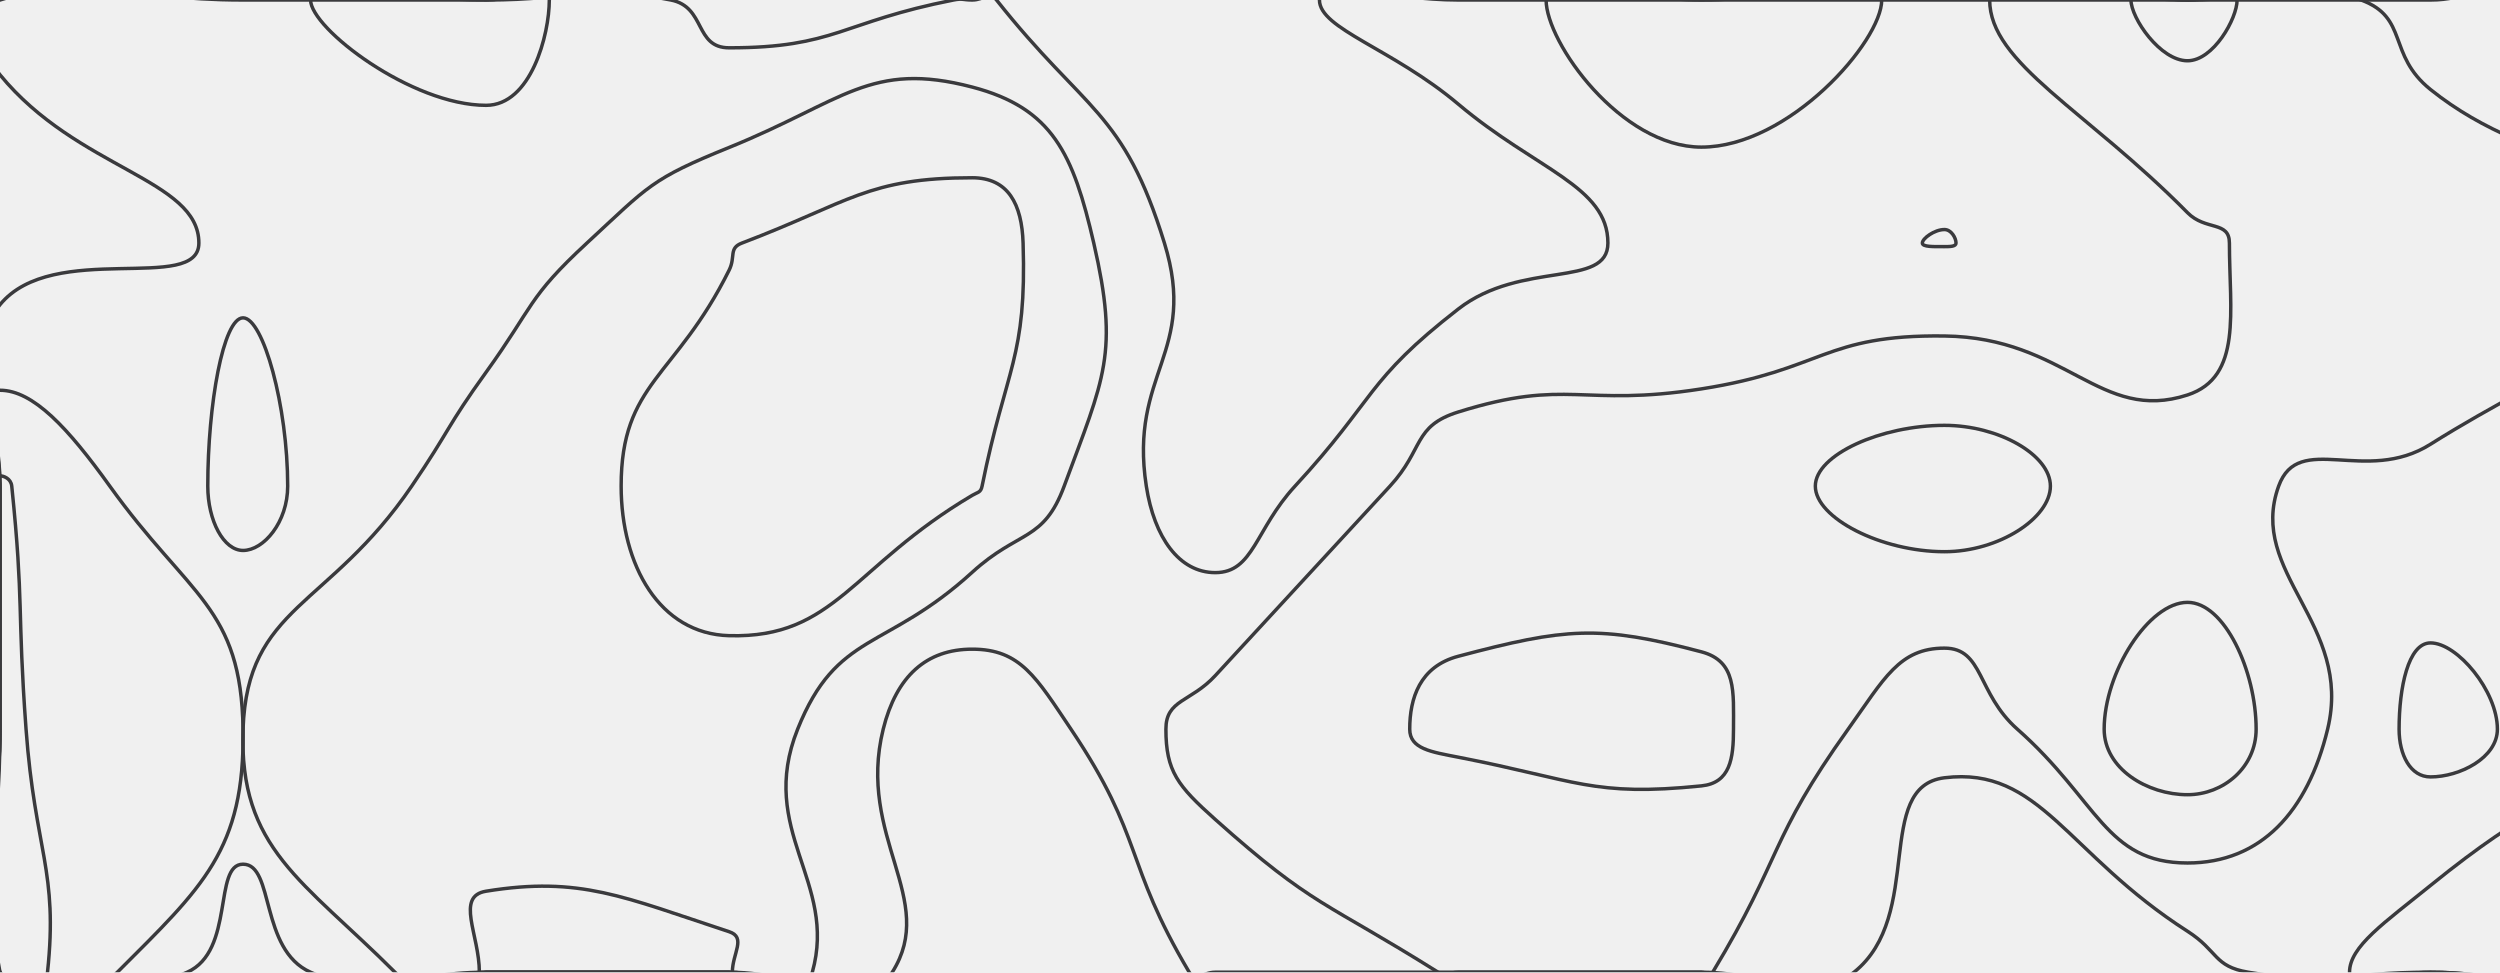
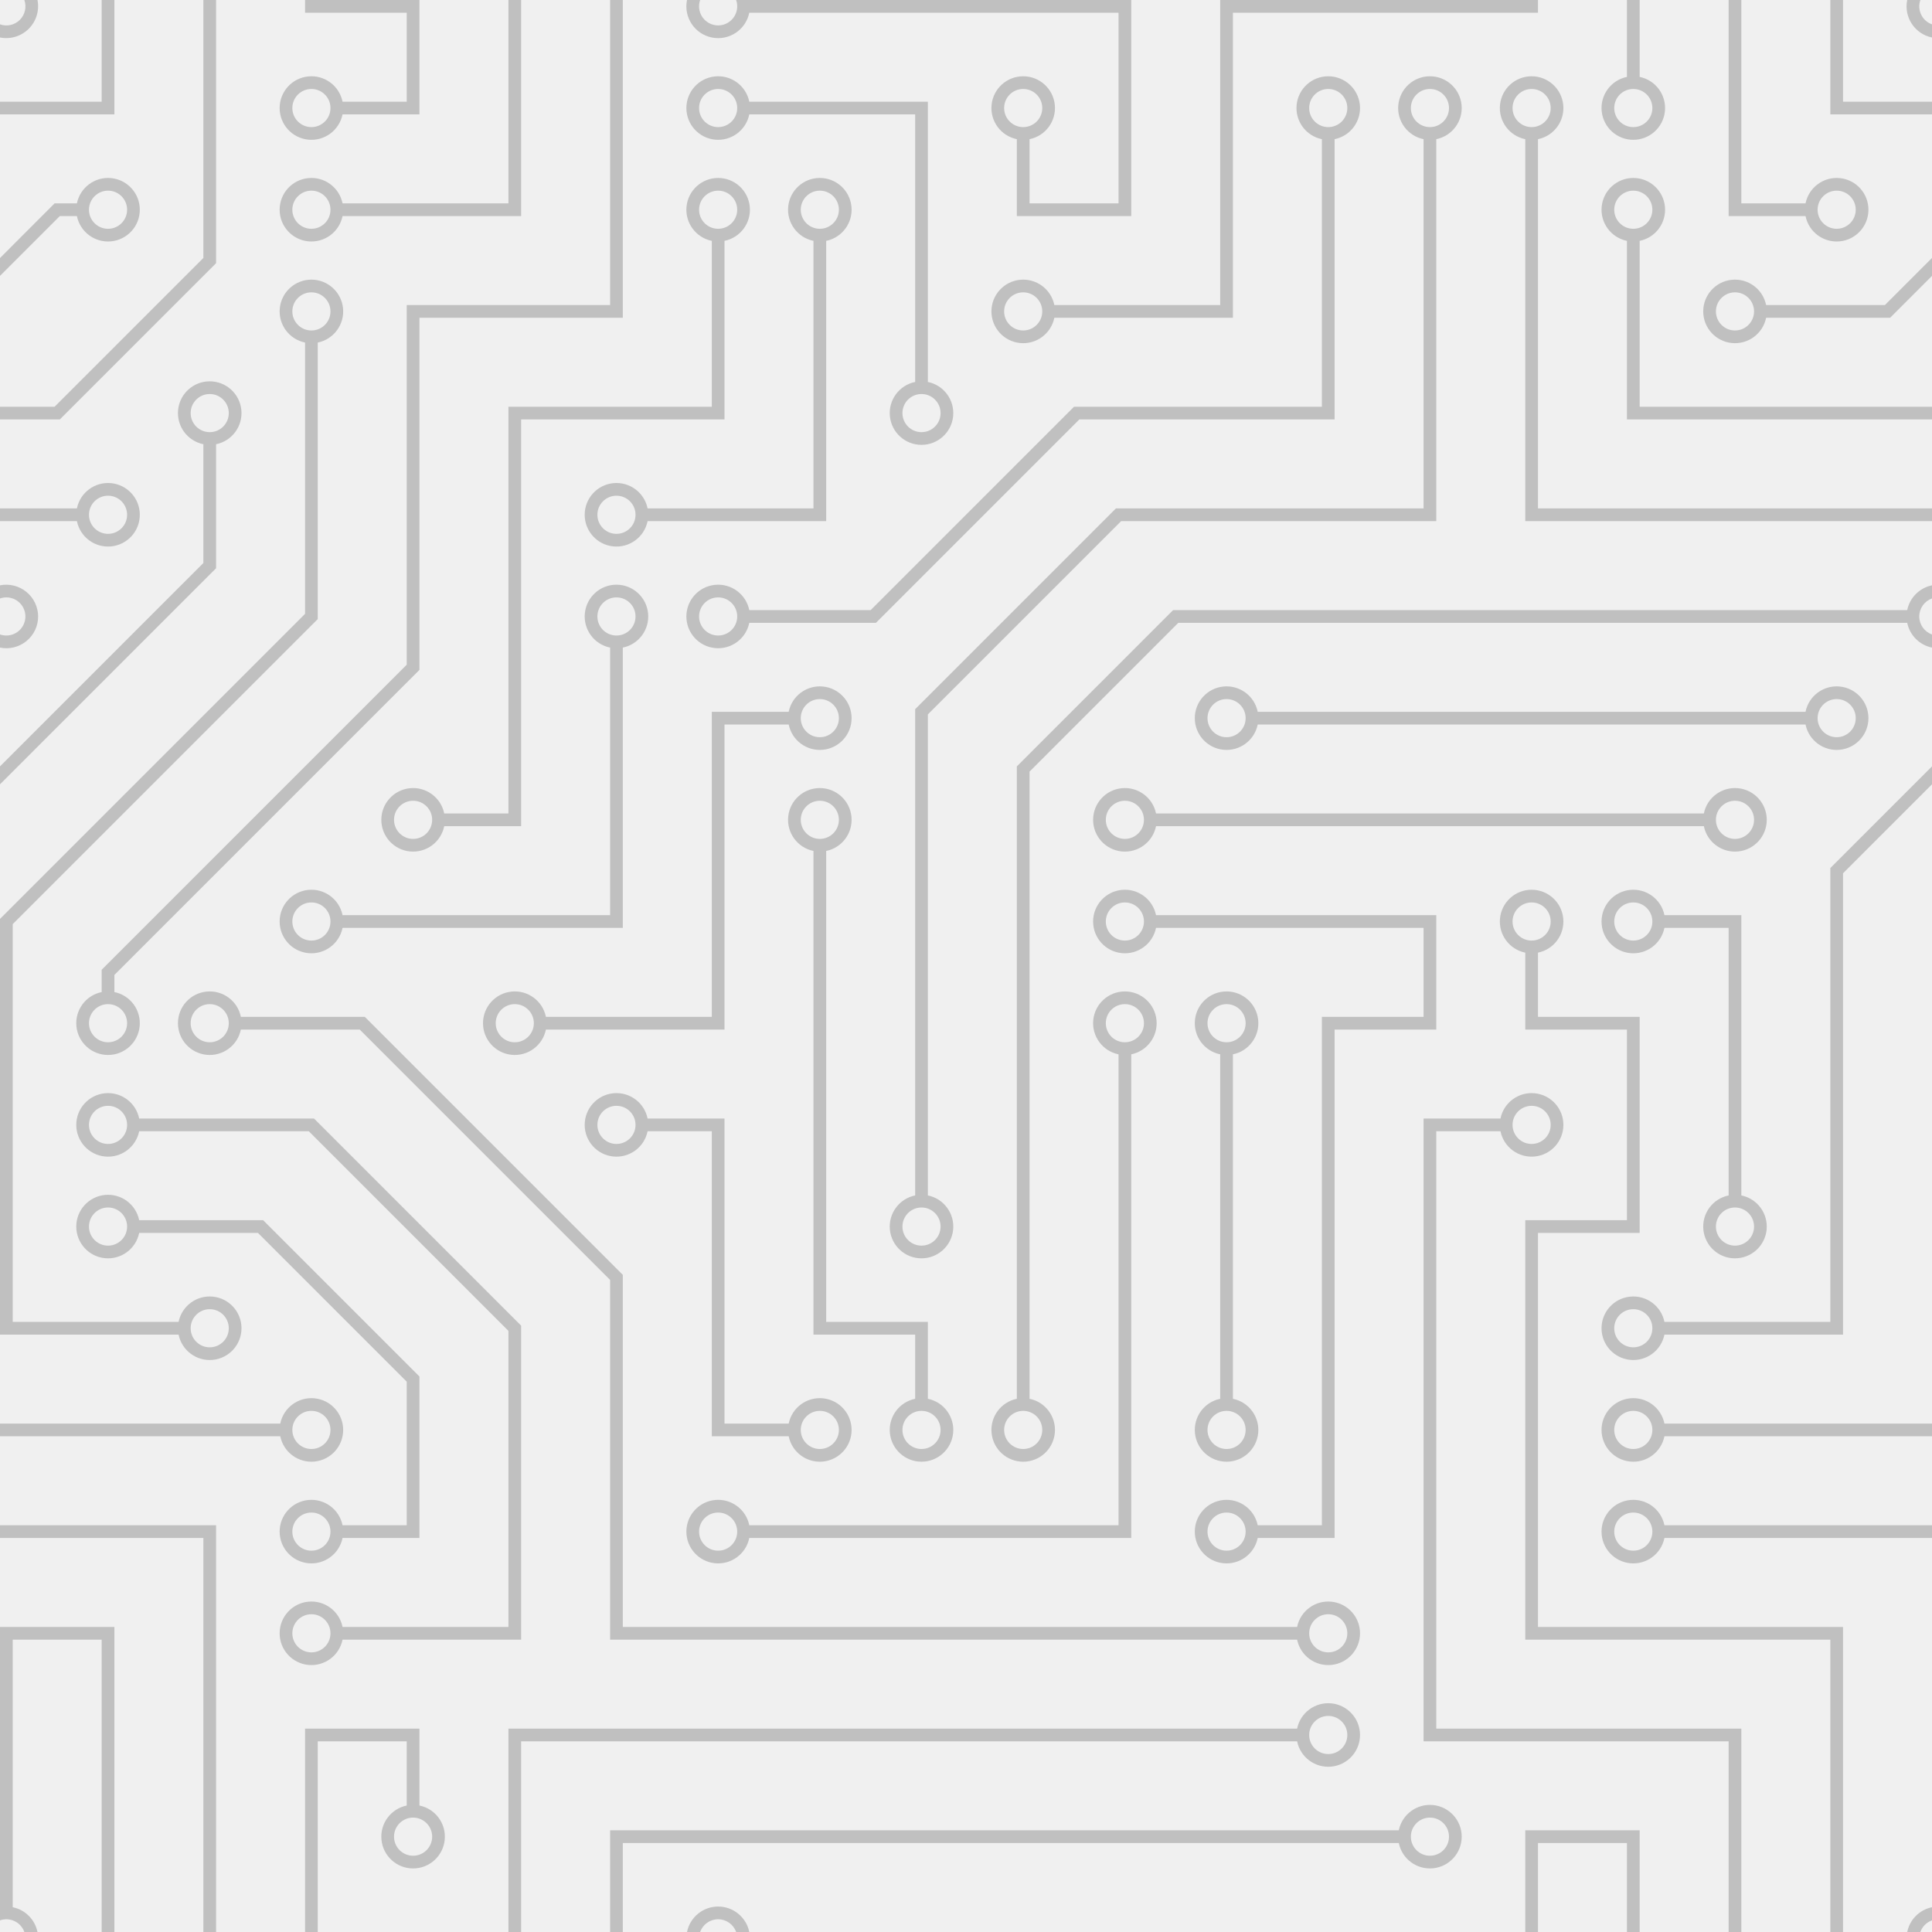
- <svg xmlns="http://www.w3.org/2000/svg" version="1.1" width="1440" height="560" preserveAspectRatio="none" viewBox="0 0 1440 560">
-   <g mask="url(&quot;#SvgjsMask1002&quot;)" fill="none">
-     <path d="M114.55 140C114.55 103.2 44.5 97.47 0 43.08C-12.78 27.47 -16.47 5.07 0 0C53.53 -16.47 70 0 140 0C210 0 210 0 280 0C333.2 0 336.7 -9.78 386.4 0C406.7 3.99 399.85 27.54 420 27.54C481.27 27.54 484.51 12.73 549.23 0C554.51 -1.04 554.62 0 560 0C567 0 569.79 -5.32 574 0C625.14 64.68 647.07 63.29 670.7 140C690.2 203.29 650.19 214.72 660.27 280C664.84 309.63 679.24 329.83 700 329.83C722.08 329.83 722.97 304.92 745.94 280C792.97 228.99 786.32 219.68 840 177.97C876.42 149.68 926.15 166.23 926.15 140C926.15 107.25 884.89 97.83 840 60C801.82 27.83 760 16.67 760 0C760 -13.33 800 0 840 0C910 0 910 0 980 0C1050 0 1050 0 1120 0C1190 0 1190 0 1260 0C1330 0 1330 0 1400 0C1421.39 0 1424.46 -9.35 1442.78 0C1494.46 26.37 1509.01 26.8 1540 71.43C1557.62 96.8 1540 105.72 1540 140C1540 210 1540 210 1540 280C1540 350 1540 350 1540 420C1540 490 1575 525 1540 560C1505 595 1470 560 1400 560C1347.5 560 1344.93 568.42 1295 560C1274.93 556.62 1277.78 547.78 1260 536.4C1190.28 491.78 1175.01 441.24 1120 448C1078.96 453.04 1108.8 527.28 1067.91 560C1038.8 583.28 1023.95 560 980 560C910 560 910 560 840 560C770 560 770 560 700 560C692.5 560 688.65 566.15 685 560C647.09 496.15 659.39 483.28 616.88 420C596.89 390.24 587.85 373.92 560 373.92C533.77 373.92 516.32 389.32 508.73 420C493.3 482.36 540.51 518.1 513.95 560C496.14 588.1 466.98 560 420 560C350 560 350 560 280 560C229.44 560 219.45 578.03 178.89 560C149.45 546.92 158.18 497.78 140 497.78C122.64 497.78 135.39 547.75 107.82 560C65.39 578.86 23.45 590.46 0 560C-30.46 520.46 0 490 0 420C0 350 0 350 0 280C0 227.75 -26.67 208.09 0 175.49C30.6 138.09 114.55 169.41 114.55 140" stroke="rgba(58, 58, 61, 1)" stroke-width="2" />
-     <path d="M1120 132.22C1114.25 132.22 1107.27 137.36 1107.27 140C1107.27 142.28 1113.71 142.06 1120 142.06C1123.41 142.06 1126.67 141.99 1126.67 140C1126.67 137.07 1123.95 132.22 1120 132.22" stroke="rgba(58, 58, 61, 1)" stroke-width="2" />
-     <path d="M140 183.08C128.56 183.08 119.68 233.05 119.68 280C119.68 300.04 128.87 317.06 140 317.06C151.88 317.06 165.71 300.78 165.71 280C165.71 233.79 151.58 183.08 140 183.08" stroke="rgba(58, 58, 61, 1)" stroke-width="2" />
-     <path d="M1400 370.32C1387.06 370.32 1381.88 396.22 1381.88 420C1381.88 434.81 1388.38 447.5 1400 447.5C1416.69 447.5 1438.5 436.57 1438.5 420C1438.5 397.98 1415.37 370.32 1400 370.32" stroke="rgba(58, 58, 61, 1)" stroke-width="2" />
-     <path d="M280 60.67C237.03 60.67 178.89 16.33 178.89 0C178.89 -14 229.44 0 280 0C298.2 0 316.4 -10.3 316.4 0C316.4 20.03 305.78 60.67 280 60.67" stroke="rgba(58, 58, 61, 1)" stroke-width="2" />
-     <path d="M338.05 140C373.85 106.9 374.91 103.18 420 84.92C485.88 58.25 501.33 34.76 560 50.15C606.33 62.3 618.17 88.65 630 140C644.65 203.58 636.08 217.4 612.97 280C601.08 312.21 586.81 305.17 560 329.62C510.05 375.17 482.05 363.46 459.44 420C435.99 478.65 482.59 507.82 467.89 560C462.87 577.82 443.94 560 420 560C350 560 350 560 280 560C253.75 560 244.39 576.89 227.5 560C174.39 506.89 137.63 488.89 140 420C142.45 348.89 189.19 350.42 237.14 280C259.19 247.61 257.11 246.14 280 214.38C307.56 176.14 303.85 171.63 338.05 140" stroke="rgba(58, 58, 61, 1)" stroke-width="2" />
-     <path d="M980 84.74C933.71 84.74 890.56 24.55 890.56 0C890.56 -17.82 935.28 0 980 0C1031.93 0 1083.87 -18.5 1083.87 0C1083.87 23.87 1030.36 84.74 980 84.74" stroke="rgba(58, 58, 61, 1)" stroke-width="2" />
-     <path d="M1260 122.5C1201.4 63.09 1146.05 36.43 1146.05 0C1146.05 -24.82 1203.03 0 1260 0C1310 0 1317.65 -15.6 1360 0C1387.65 10.19 1374.83 31.38 1400 51.58C1462.03 101.38 1534.4 91.43 1534.4 140C1534.4 193.57 1473.4 209.55 1400 255.86C1362.45 279.55 1324.02 248.11 1312.5 280C1294.37 330.18 1355.45 359.07 1340.71 420C1329.2 467.61 1302.2 497.08 1260 497.08C1212.85 497.08 1208.56 461.15 1162 420C1138.56 399.28 1142.62 373.33 1120 373.33C1093.88 373.33 1085.32 390.93 1064.53 420C1018.57 484.27 1027.13 492.73 986.51 560C984.86 562.73 983.26 560 980 560C910 560 910 560 840 560C834.16 560 833.21 563.07 828.33 560C763.21 519.07 756.76 522.69 700 472C678.38 452.69 671.56 444.25 671.56 420C671.56 402.83 685.78 404.57 700 389.15C750.31 334.57 750.32 334.58 800.63 280C820.32 258.65 813.78 245.47 840 237.29C903.47 217.47 910.65 234.84 980 224C1050.65 212.96 1050.19 192.66 1120 193.53C1190.19 194.41 1209.65 243.92 1260 227.5C1291.72 217.15 1284.14 179.52 1284.14 140C1284.14 127.02 1270.44 133.09 1260 122.5" stroke="rgba(58, 58, 61, 1)" stroke-width="2" />
-     <path d="M0 224.79C19.07 224.79 39.11 246.37 63.23 280C109.11 343.97 138.9 349.55 140 420C141.08 489.55 116.58 511.01 67.59 560C46.58 581.01 11 582.79 0 560C-22.79 512.79 0 490 0 420C0 350 0 350 0 280C0 252.39 -12.54 224.79 0 224.79" stroke="rgba(58, 58, 61, 1)" stroke-width="2" />
-     <path d="M1526 420C1537.4 410.5 1536.29 393.33 1540 393.33C1543.29 393.33 1540 406.66 1540 420C1540 490 1575 525 1540 560C1505 595 1470 560 1400 560C1376.66 560 1353.33 570.14 1353.33 560C1353.33 545.14 1373.55 531.45 1400 510C1459.88 461.45 1467.4 468.84 1526 420" stroke="rgba(58, 58, 61, 1)" stroke-width="2" />
-     <path d="M427.37 140C489.6 116.37 499.84 102.39 560 102.39C580.81 102.39 588.59 117.68 589.3 140C591.43 206.48 579.57 211.12 565.68 280C564.92 283.78 563.35 283.34 560 285.32C490.51 326.42 481.01 367.75 420 366.15C379.9 365.09 357.78 325.6 357.78 280C357.78 220.3 389.04 217.85 420 155.56C423.83 147.85 419.6 142.95 427.37 140" stroke="rgba(58, 58, 61, 1)" stroke-width="2" />
-     <path d="M1260 35C1244.29 35 1227.44 10.41 1227.44 0C1227.44 -7.09 1243.72 0 1260 0C1274.28 0 1288.57 -6.78 1288.57 0C1288.57 10.72 1274.85 35 1260 35" stroke="rgba(58, 58, 61, 1)" stroke-width="2" />
-     <path d="M0 274.08C2.04 274.08 6.32 275.6 6.77 280C13.82 348.56 9.86 350.08 15 420C20.15 490.08 33.64 501.41 27.36 560C26.14 571.41 2.24 571.44 0 560C-11.44 501.44 0 490 0 420C0 350 0 350 0 280C0 277.04 -1.34 274.08 0 274.08" stroke="rgba(58, 58, 61, 1)" stroke-width="2" />
-     <path d="M1045.63 280C1045.63 261.94 1083.52 245 1120 245C1151.22 245 1181.03 261.99 1181.03 280C1181.03 298.38 1151.31 317.78 1120 317.78C1083.61 317.78 1045.63 298.33 1045.63 280" stroke="rgba(58, 58, 61, 1)" stroke-width="2" />
-     <path d="M812 420C812 402.28 817.74 383.9 840 378C901.74 361.63 921.06 359.83 980 375.45C1000.3 380.83 998.49 398.29 998.49 420C998.49 436.9 996.66 450.97 980 452.67C917.42 459.05 908.33 449.44 840 436.15C824.33 433.1 812 431.35 812 420" stroke="rgba(58, 58, 61, 1)" stroke-width="2" />
-     <path d="M1212 420C1212 387.39 1237.56 346.96 1260 346.96C1281.32 346.96 1299.53 386.59 1299.53 420C1299.53 441.99 1280.67 457.75 1260 457.75C1236.91 457.75 1212 442.78 1212 420" stroke="rgba(58, 58, 61, 1)" stroke-width="2" />
-     <path d="M276.11 560C276.11 538.45 262.15 516.22 280 513.33C334.1 504.56 359.12 516.64 420 536.67C430.04 539.97 421.84 549.19 421.84 560C421.84 560.85 420.92 560 420 560C350 560 350 560 280 560C278.06 560 276.11 561.79 276.11 560" stroke="rgba(58, 58, 61, 1)" stroke-width="2" />
-   </g>
-   <defs>
-     <mask id="SvgjsMask1002">
-       <rect width="1440" height="560" fill="#ffffff" />
-     </mask>
-   </defs>
+ <svg xmlns="http://www.w3.org/2000/svg" width="304" height="304">
+   <path fill="%23585858" fill-opacity=".2" d="M44.1 224a5 5 0 110 2H0v-2h44.1zm160 48a5 5 0 110 2H82v-2h122.1zm57.8-46a5 5 0 110-2H304v2h-42.1zm0 16a5 5 0 110-2H304v2h-42.1zm6.2-114a5 5 0 110 2h-86.2a5 5 0 110-2h86.2zm-256-48a5 5 0 110 2H0v-2h12.1zm185.8 34a5 5 0 110-2h86.2a5 5 0 110 2h-86.2zM258 12.1a5 5 0 11-2 0V0h2v12.1zm-64 208a5 5 0 11-2 0v-54.2a5 5 0 112 0v54.2zm48-198.2V80h62v2h-64V21.9a5 5 0 112 0zm16 16V64h46v2h-48V37.9a5 5 0 112 0zm-128 96V208h16v12.1a5 5 0 11-2 0V210h-16v-76.1a5 5 0 112 0zm-5.9-21.9a5 5 0 110 2H114v48H85.9a5 5 0 110-2H112v-48h12.1zm-6.2 130a5 5 0 110-2H176v-74.1a5 5 0 112 0V242h-60.1zm-16-64a5 5 0 110-2H114v48h10.1a5 5 0 110 2H112v-48h-10.1zM66 284.1a5 5 0 11-2 0V274H50v30h-2v-32h18v12.1zM236.1 176a5 5 0 110 2H226v94h48v32h-2v-30h-48v-98h12.1zm25.8-30a5 5 0 110-2H274v44.1a5 5 0 11-2 0V146h-10.1zm-64 96a5 5 0 110-2H208v-80h16v-14h-42.1a5 5 0 110-2H226v18h-16v80h-12.1zm86.2-210a5 5 0 110 2H272V0h2v32h10.1zM98 101.9V146H53.9a5 5 0 110-2H96v-42.1a5 5 0 112 0zM53.9 34a5 5 0 110-2H80V0h2v34H53.9zm60.1 3.9V66H82v64H69.9a5 5 0 110-2H80V64h32V37.9a5 5 0 112 0zM101.9 82a5 5 0 110-2H128V37.9a5 5 0 112 0V82h-28.1zm16-64a5 5 0 110-2H146v44.1a5 5 0 11-2 0V18h-26.1zm102.2 270a5 5 0 110 2H98v14h-2v-16h124.1zM242 149.9V160h16v34h-16v62h48v48h-2v-46h-48v-66h16v-30h-16v-12.1a5 5 0 112 0zM53.9 18a5 5 0 110-2H64V2H48V0h18v18H53.9zm112 32a5 5 0 110-2H192V0h50v2h-48v48h-28.1zm-48-48a5 5 0 01-9.8-2h2.07a3 3 0 105.66 0H178v34h-18V21.9a5 5 0 112 0V32h14V2h-58.1zm0 96a5 5 0 110-2H137l32-32h39V21.9a5 5 0 112 0V66h-40.17l-32 32H117.9zm28.1 90.1a5 5 0 11-2 0v-76.51L175.59 80H224V21.9a5 5 0 112 0V82h-49.59L146 112.41v75.69zm16 32a5 5 0 11-2 0v-99.51L184.59 96H300.1a5 5 0 013.9-3.9v2.07a3 3 0 000 5.66v2.07a5 5 0 01-3.9-3.9H185.41L162 121.41v98.69zm-144-64a5 5 0 11-2 0v-3.51l48-48V48h32V0h2v50H66v55.41l-48 48v2.69zM50 53.9v43.51l-48 48V208h26.1a5 5 0 110 2H0v-65.41l48-48V53.9a5 5 0 112 0zm-16 16v19.51l-34 34v-2.82l32-32V69.9a5 5 0 112 0zM12.1 32a5 5 0 110 2H9.41L0 43.41V40.6L8.59 32h3.51zm265.8 18a5 5 0 110-2h18.69l7.41-7.41v2.82L297.41 50H277.9zm-16 160a5 5 0 110-2H288v-71.41l16-16v2.82l-14 14V210h-28.1zm-208 32a5 5 0 110-2H64v-22.59L40.59 194H21.9a5 5 0 110-2h19.51L66 216.59V242H53.9zm150.2 14a5 5 0 110 2H96v-56.6L56.6 162H37.9a5 5 0 110-2h19.5L98 200.6V256h106.1zm-150.2 2a5 5 0 110-2H80v-46.59L48.59 178H21.9a5 5 0 110-2h27.51L82 208.59V258H53.9zM34 39.8v1.61L9.41 66H0v-2h8.59L32 40.59V0h2v39.8zM2 300.1a5 5 0 013.9 3.9H3.83A3 3 0 000 302.17V256h18v48h-2v-46H2v42.1zM34 241v63h-2v-62H0v-2h34v1zM17 18H0v-2h16V0h2v18h-1zm273-2h14v2h-16V0h2v16zm-32 273v15h-2v-14h-14v14h-2v-16h18v1zM0 92.1A5.02 5.02 0 016 97a5 5 0 01-6 4.9v-2.07a3 3 0 100-5.66V92.1zM80 272h2v32h-2v-32zm37.9 32h-2.07a3 3 0 00-5.66 0h-2.07a5 5 0 019.8 0zM5.9 0A5.02 5.02 0 010 5.9V3.83A3 3 0 003.83 0H5.9zm294.2 0h2.07A3 3 0 00304 3.83V5.9a5 5 0 01-3.9-5.9zm3.9 300.1v2.07a3 3 0 00-1.83 1.83h-2.07a5 5 0 013.9-3.9zM97 100a3 3 0 100-6 3 3 0 000 6zm0-16a3 3 0 100-6 3 3 0 000 6zm16 16a3 3 0 100-6 3 3 0 000 6zm16 16a3 3 0 100-6 3 3 0 000 6zm0 16a3 3 0 100-6 3 3 0 000 6zm-48 32a3 3 0 100-6 3 3 0 000 6zm16 16a3 3 0 100-6 3 3 0 000 6zm32 48a3 3 0 100-6 3 3 0 000 6zm-16 16a3 3 0 100-6 3 3 0 000 6zm32-16a3 3 0 100-6 3 3 0 000 6zm0-32a3 3 0 100-6 3 3 0 000 6zm16 32a3 3 0 100-6 3 3 0 000 6zm32 16a3 3 0 100-6 3 3 0 000 6zm0-16a3 3 0 100-6 3 3 0 000 6zm-16-64a3 3 0 100-6 3 3 0 000 6zm16 0a3 3 0 100-6 3 3 0 000 6zm16 96a3 3 0 100-6 3 3 0 000 6zm0 16a3 3 0 100-6 3 3 0 000 6zm16 16a3 3 0 100-6 3 3 0 000 6zm16-144a3 3 0 100-6 3 3 0 000 6zm0 32a3 3 0 100-6 3 3 0 000 6zm16-32a3 3 0 100-6 3 3 0 000 6zm16-16a3 3 0 100-6 3 3 0 000 6zm-96 0a3 3 0 100-6 3 3 0 000 6zm0 16a3 3 0 100-6 3 3 0 000 6zm16-32a3 3 0 100-6 3 3 0 000 6zm96 0a3 3 0 100-6 3 3 0 000 6zm-16-64a3 3 0 100-6 3 3 0 000 6zm16-16a3 3 0 100-6 3 3 0 000 6zm-32 0a3 3 0 100-6 3 3 0 000 6zm0-16a3 3 0 100-6 3 3 0 000 6zm-16 0a3 3 0 100-6 3 3 0 000 6zm-16 0a3 3 0 100-6 3 3 0 000 6zm-16 0a3 3 0 100-6 3 3 0 000 6zM49 36a3 3 0 100-6 3 3 0 000 6zm-32 0a3 3 0 100-6 3 3 0 000 6zm32 16a3 3 0 100-6 3 3 0 000 6zM33 68a3 3 0 100-6 3 3 0 000 6zm16-48a3 3 0 100-6 3 3 0 000 6zm0 240a3 3 0 100-6 3 3 0 000 6zm16 32a3 3 0 100-6 3 3 0 000 6zm-16-64a3 3 0 100-6 3 3 0 000 6zm0 16a3 3 0 100-6 3 3 0 000 6zm-16-32a3 3 0 100-6 3 3 0 000 6zm80-176a3 3 0 100-6 3 3 0 000 6zm16 0a3 3 0 100-6 3 3 0 000 6zm-16-16a3 3 0 100-6 3 3 0 000 6zm32 48a3 3 0 100-6 3 3 0 000 6zm16-16a3 3 0 100-6 3 3 0 000 6zm0-32a3 3 0 100-6 3 3 0 000 6zm112 176a3 3 0 100-6 3 3 0 000 6zm-16 16a3 3 0 100-6 3 3 0 000 6zm0 16a3 3 0 100-6 3 3 0 000 6zm0 16a3 3 0 100-6 3 3 0 000 6zM17 180a3 3 0 100-6 3 3 0 000 6zm0 16a3 3 0 100-6 3 3 0 000 6zm0-32a3 3 0 100-6 3 3 0 000 6zm16 0a3 3 0 100-6 3 3 0 000 6zM17 84a3 3 0 100-6 3 3 0 000 6zm32 64a3 3 0 100-6 3 3 0 000 6zm16-16a3 3 0 100-6 3 3 0 000 6z" />
</svg>
